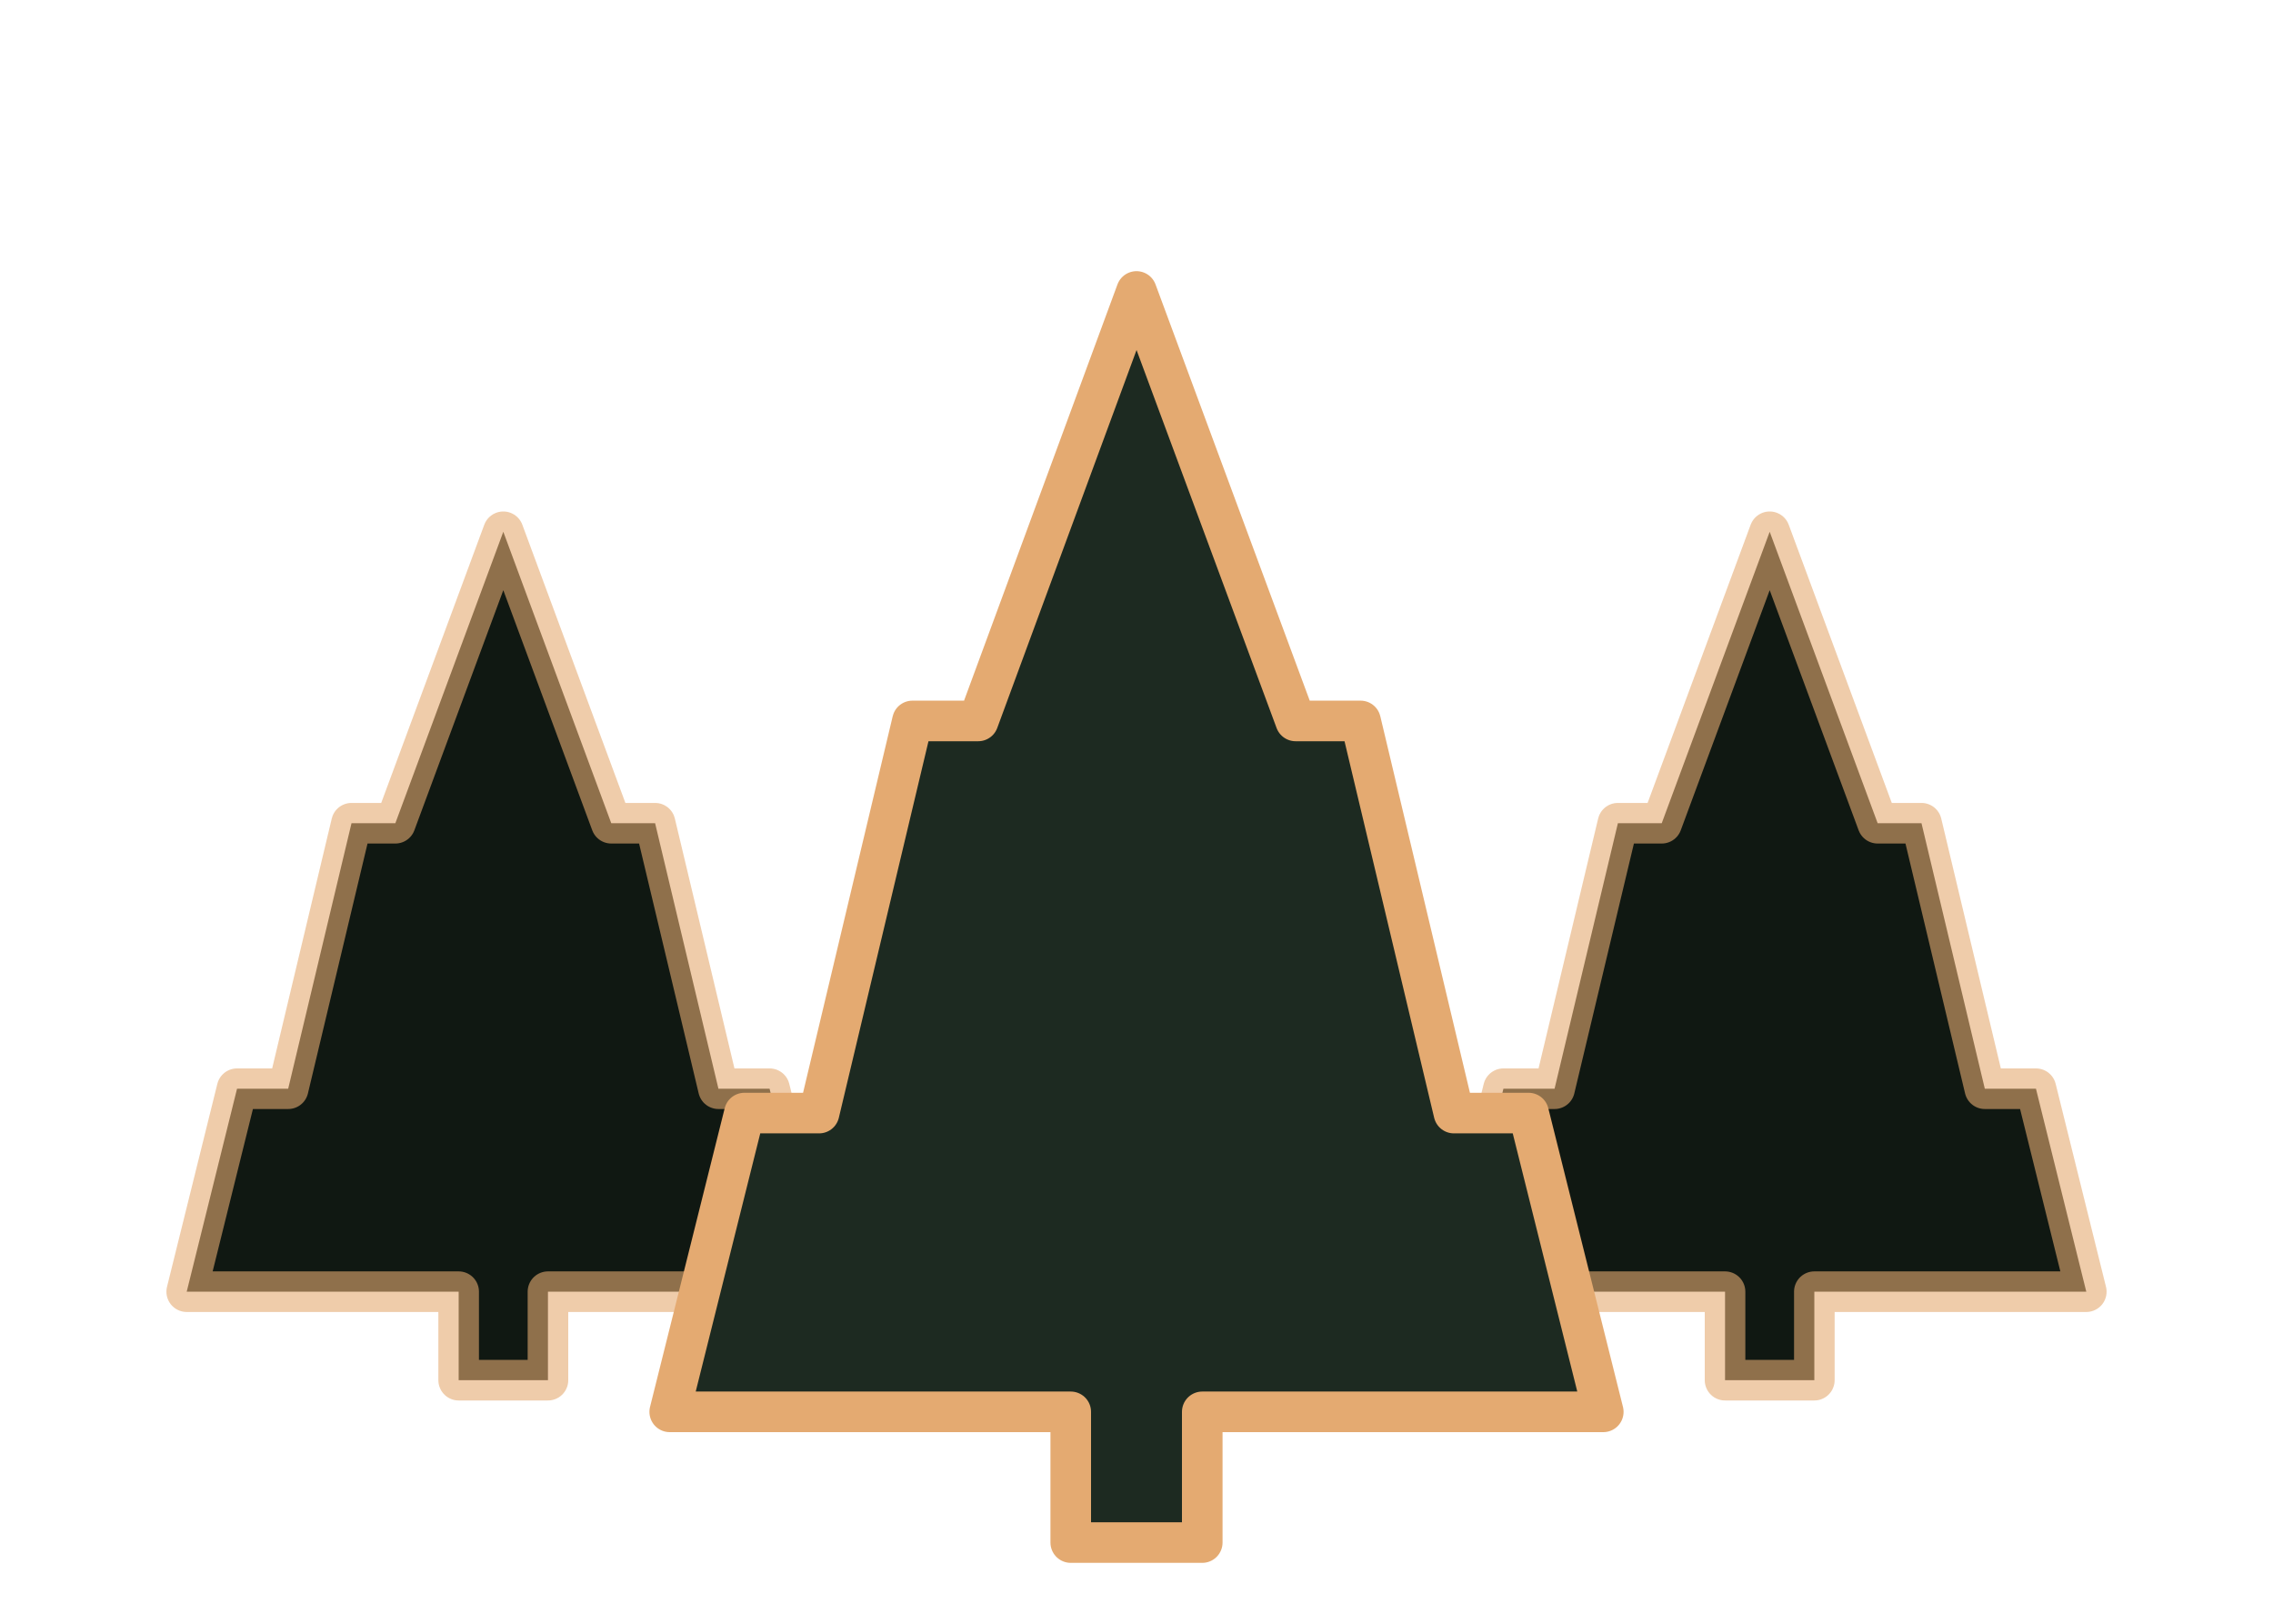
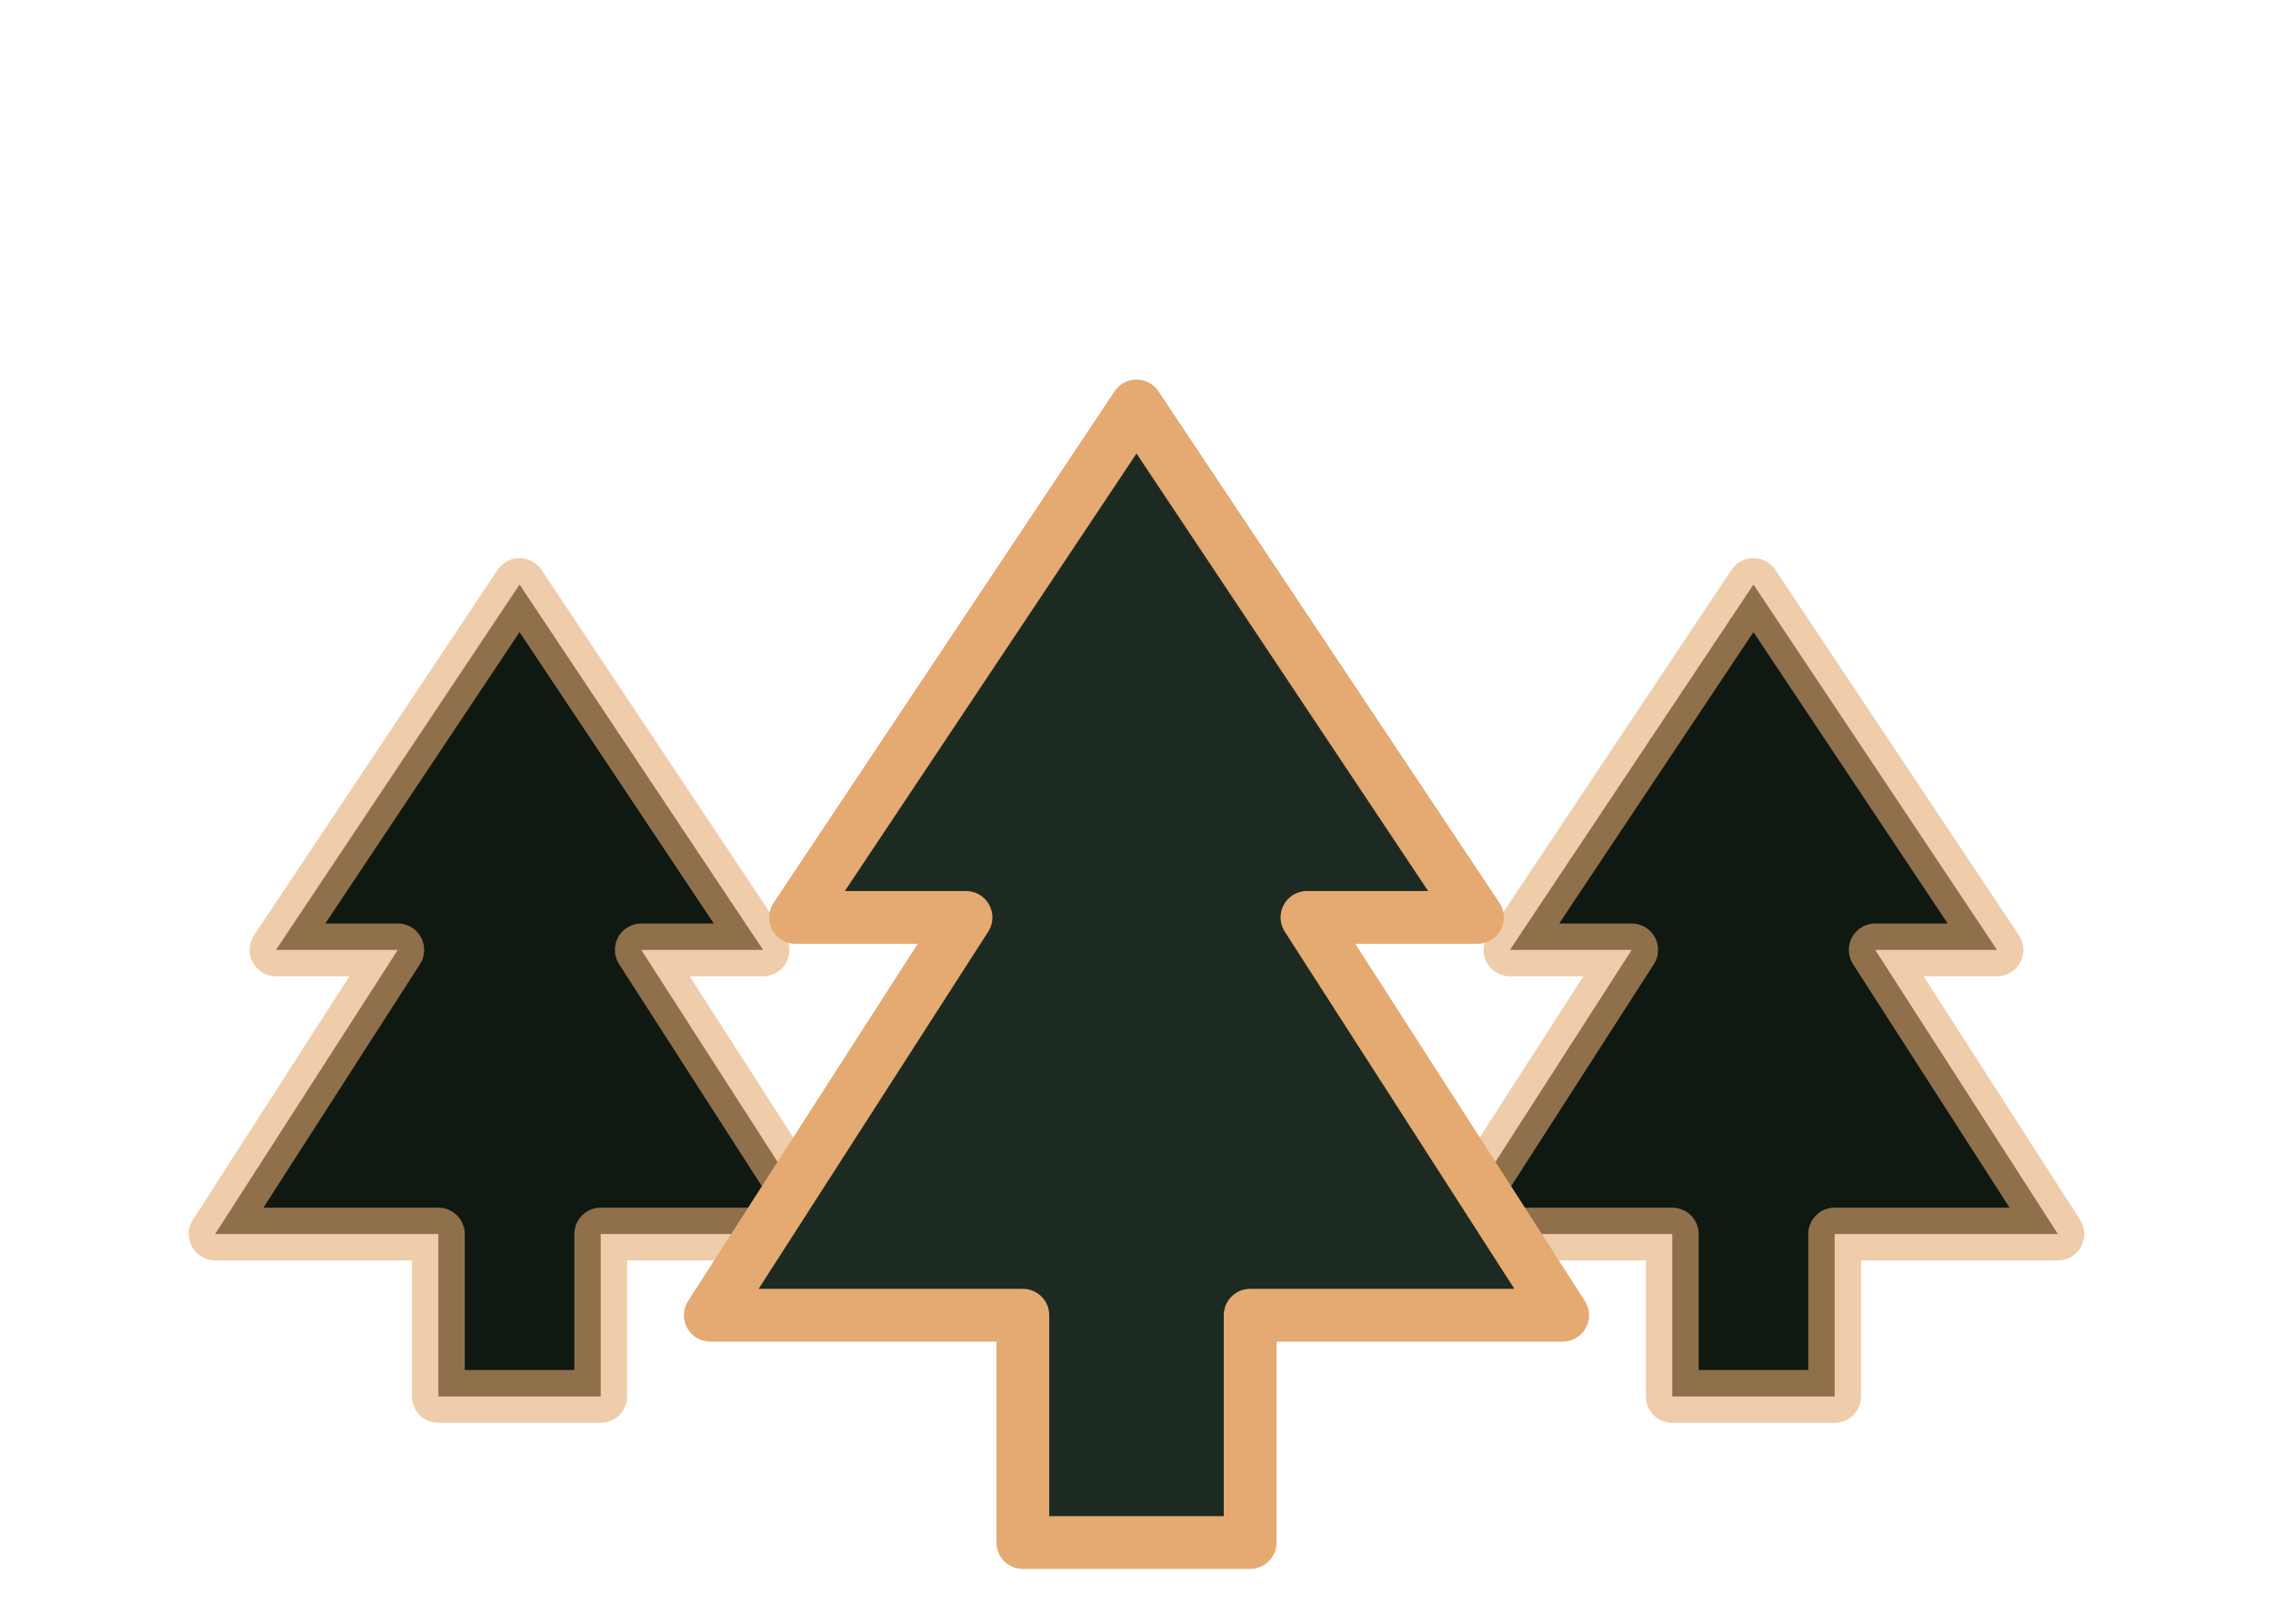
<svg xmlns="http://www.w3.org/2000/svg" viewBox="0 0 280 200" role="img" aria-label="Spruce Grove — the grove, official mark">
-   <g stroke="#E4AA71" stroke-width="5" stroke-linejoin="round">
-     <path d="M62.0 65.5 L75.3 101.4 L80.7 101.4 L88.5 134.1 L94.8 134.1 L101.0 159.1 L67.5 159.1 L67.5 170.0 L56.5 170.0 L56.5 159.1 L23.0 159.1 L29.2 134.1 L35.5 134.1 L43.3 101.4 L48.7 101.4 Z" fill="#101812" stroke-opacity=".6" />
-     <path d="M218.0 65.5 L231.3 101.4 L236.7 101.4 L244.5 134.1 L250.8 134.1 L257.0 159.1 L223.5 159.1 L223.5 170.0 L212.5 170.0 L212.5 159.1 L179.0 159.1 L185.2 134.1 L191.5 134.1 L199.3 101.4 L204.7 101.4 Z" fill="#101812" stroke-opacity=".6" />
-     <path d="M140.0 35.9 L159.6 88.8 L167.6 88.8 L179.1 137.1 L188.3 137.1 L197.5 173.9 L148.1 173.9 L148.1 190.0 L131.9 190.0 L131.9 173.9 L82.5 173.9 L91.7 137.1 L100.9 137.1 L112.4 88.8 L120.5 88.8 Z" fill="#1D2A21" />
+   <g stroke="#E4AA71" stroke-width="6.5" stroke-linejoin="round" stroke-linecap="round">
+     <path d="M64.00 72.00 L34.00 117.00 L49.00 117.00 L26.50 152.00 L54.00 152.00 L54.00 172.00 L74.00 172.00 L74.00 152.00 L101.50 152.00 L79.00 117.00 L94.00 117.00 Z" fill="#101812" stroke-opacity=".6" />
+     <path d="M216.00 72.00 L186.00 117.00 L201.00 117.00 L178.50 152.00 L206.00 152.00 L206.00 172.00 L226.00 172.00 L226.00 152.00 L253.50 152.00 L231.00 117.00 L246.00 117.00 Z" fill="#101812" stroke-opacity=".6" />
+     <path d="M140.00 50.00 L98.00 113.00 L119.00 113.00 L87.50 162.00 L126.00 162.00 L126.00 190.00 L154.00 190.00 L154.00 162.00 L192.50 162.00 L161.00 113.00 L182.00 113.00 Z" fill="#1D2A21" />
  </g>
</svg>
